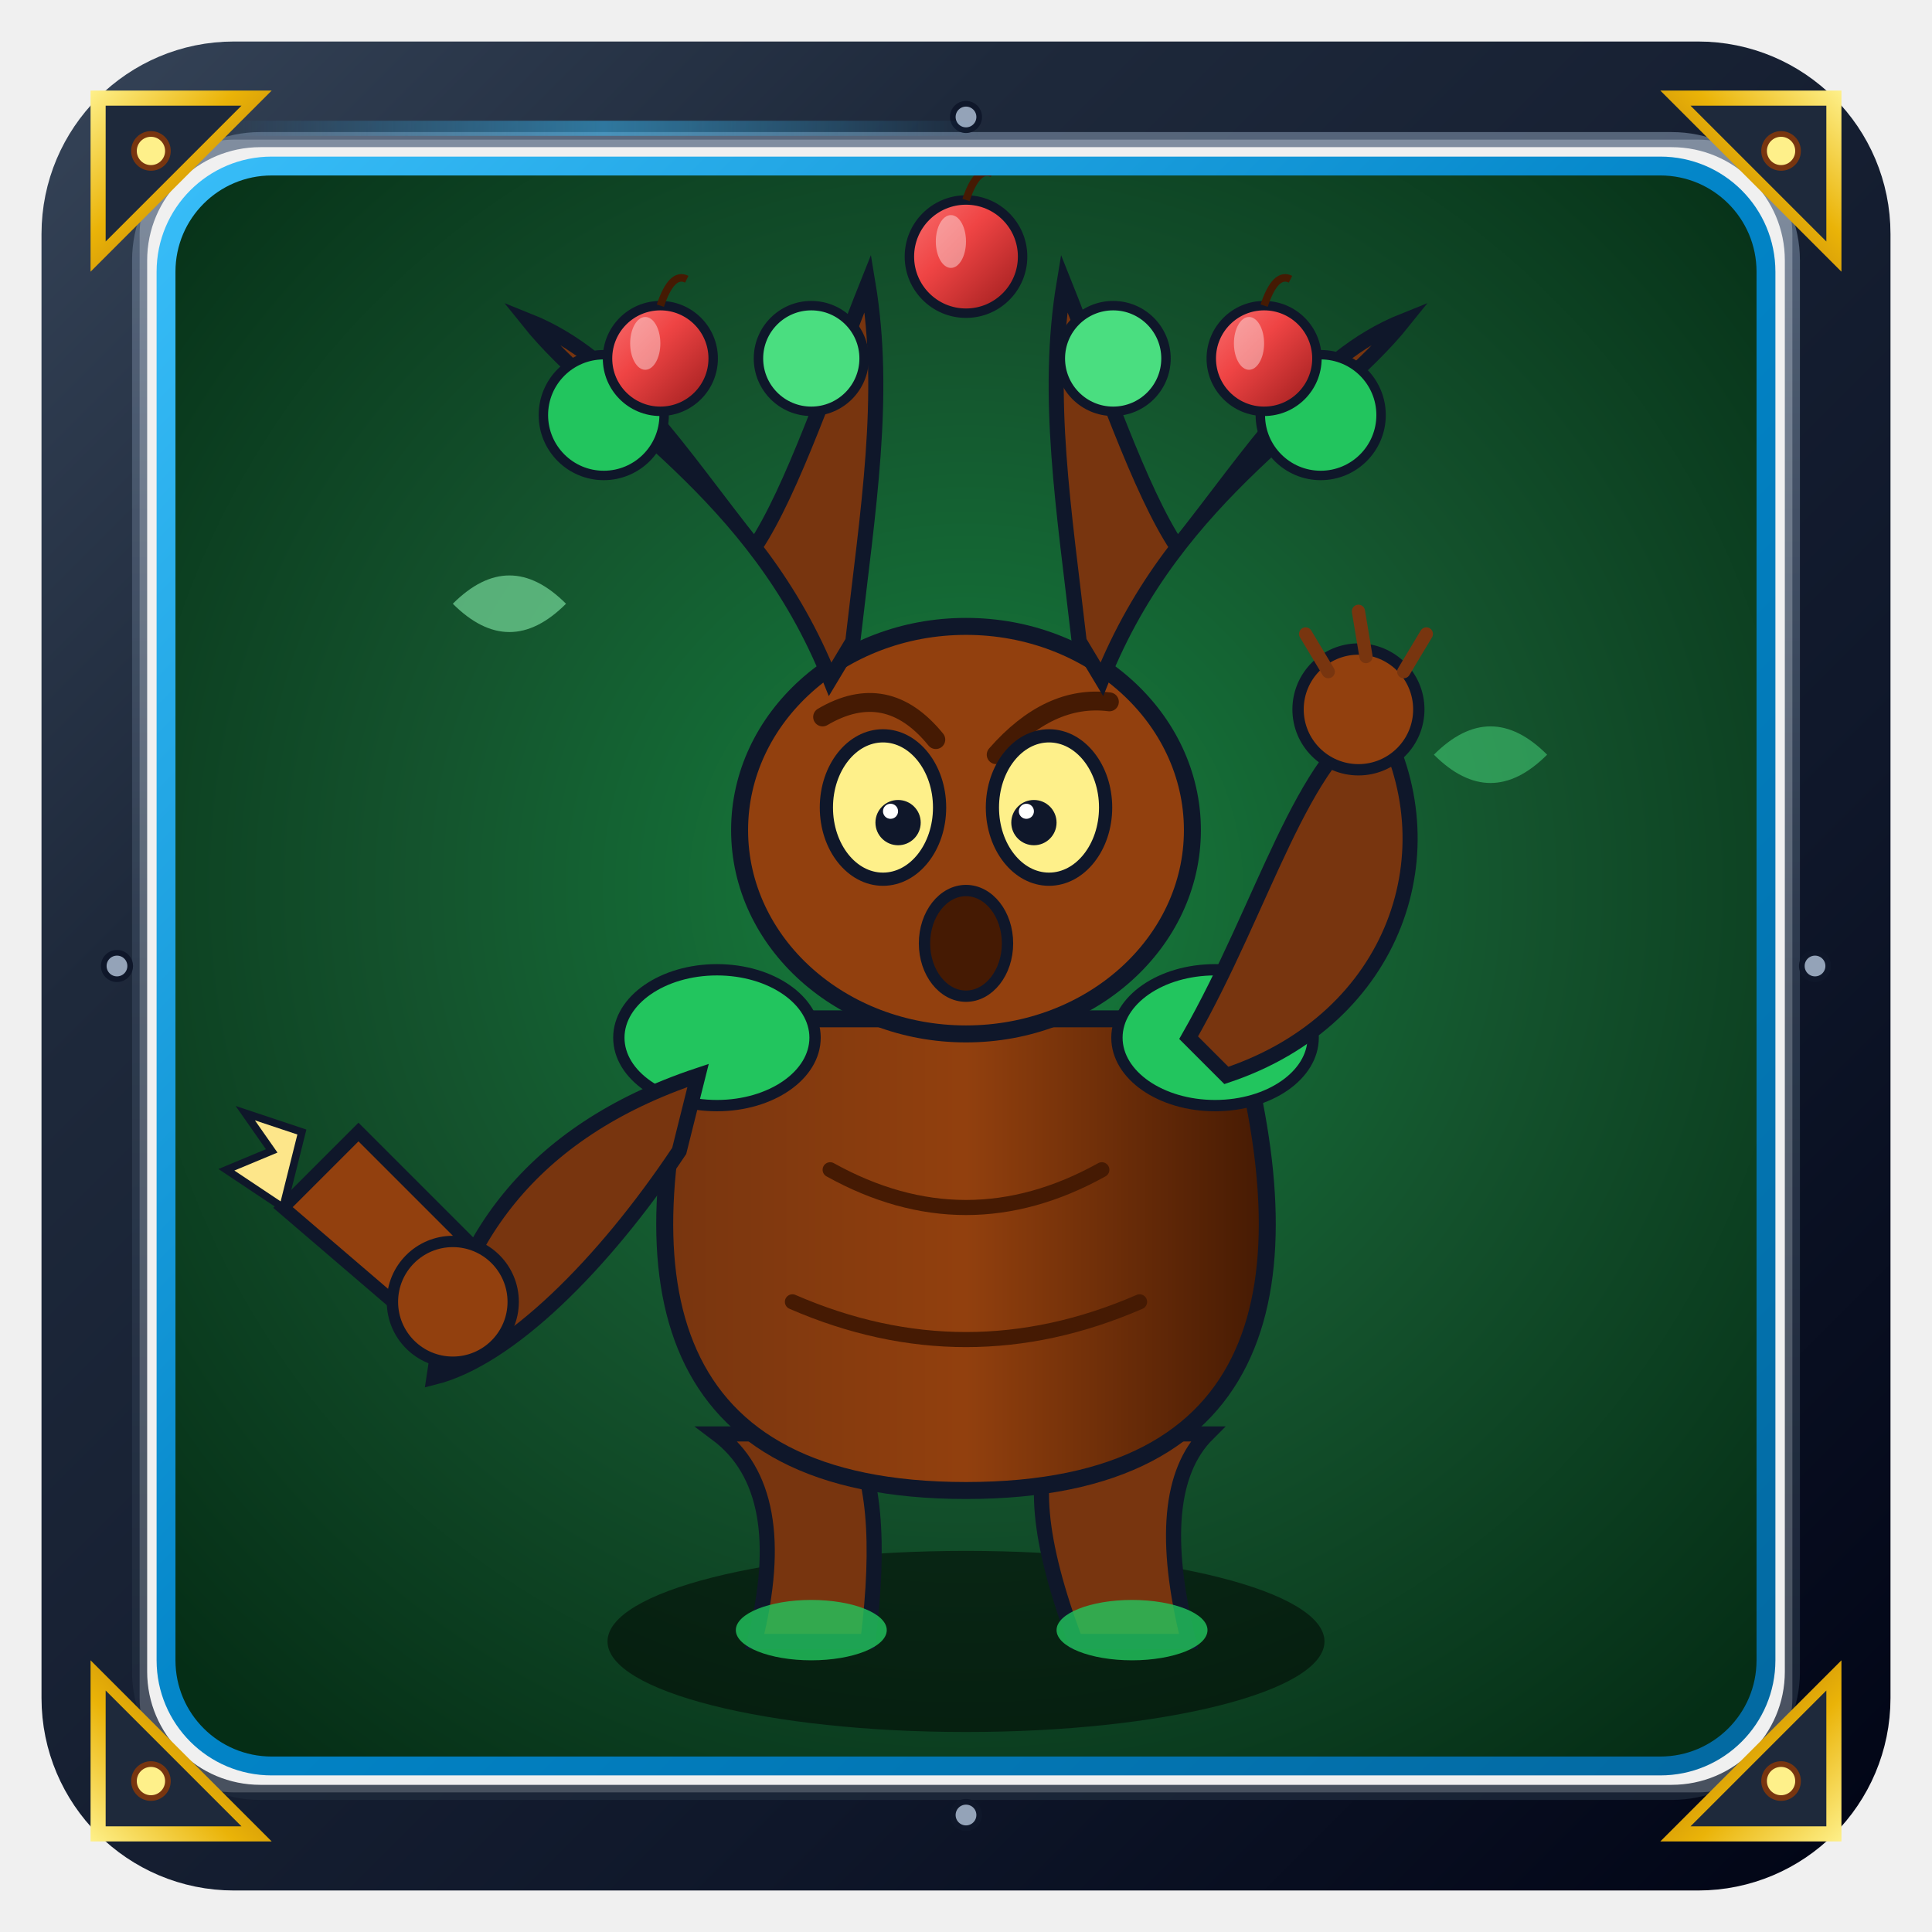
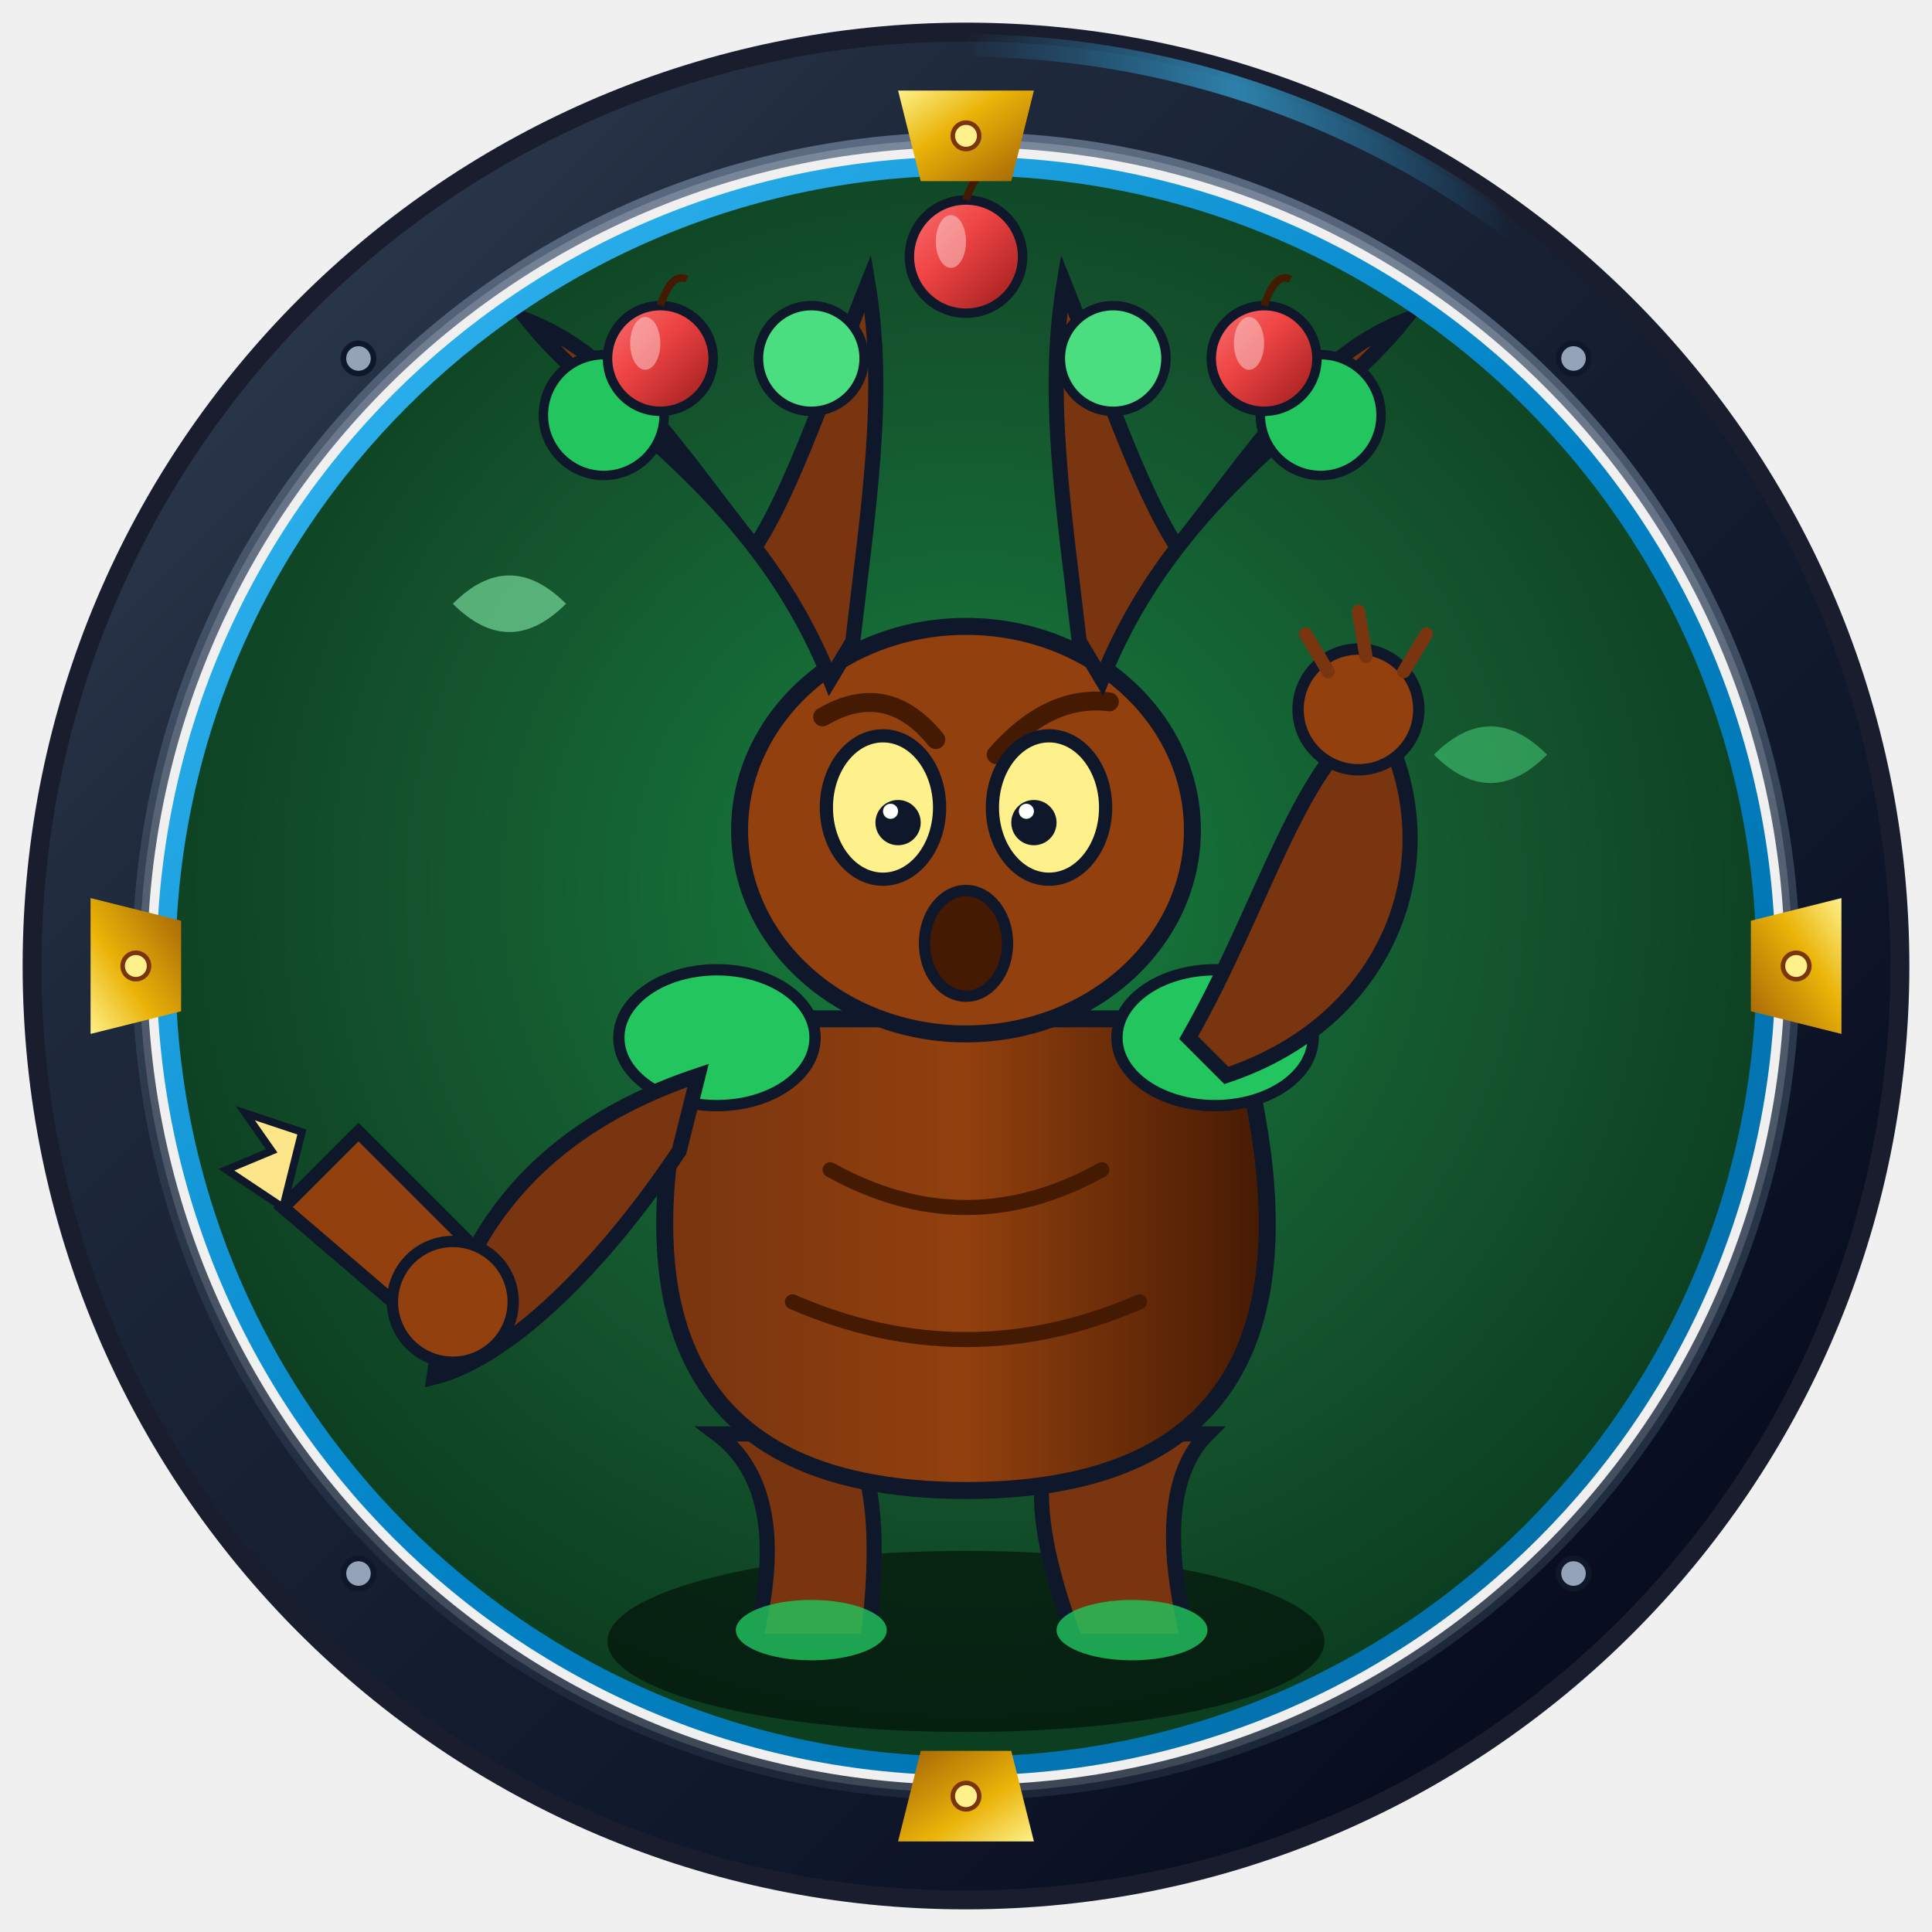
<svg xmlns="http://www.w3.org/2000/svg" viewBox="0 0 512 512" width="100%" height="100%">
  <defs>
    <linearGradient id="frameBevelGrad" x1="0%" y1="0%" x2="100%" y2="100%">
      <stop offset="0%" stop-color="#334155" />
      <stop offset="25%" stop-color="#1e293b" />
      <stop offset="70%" stop-color="#0f172a" />
      <stop offset="100%" stop-color="#020617" />
    </linearGradient>
    <linearGradient id="steelTrimGrad" x1="0%" y1="0%" x2="0%" y2="100%">
      <stop offset="0%" stop-color="#64748b" />
      <stop offset="50%" stop-color="#334155" />
      <stop offset="100%" stop-color="#1e293b" />
    </linearGradient>
    <linearGradient id="cyanNeonGrad" x1="0%" y1="0%" x2="100%" y2="100%">
      <stop offset="0%" stop-color="#38bdf8" />
      <stop offset="50%" stop-color="#0284c7" />
      <stop offset="100%" stop-color="#0369a1" />
    </linearGradient>
    <linearGradient id="goldPlateGrad" x1="0%" y1="0%" x2="100%" y2="100%">
      <stop offset="0%" stop-color="#fef08a" />
      <stop offset="40%" stop-color="#eab308" />
      <stop offset="100%" stop-color="#a16207" />
    </linearGradient>
    <linearGradient id="lightSweepGrad" x1="0%" y1="0%" x2="100%" y2="0%">
      <stop offset="0%" stop-color="rgba(56,189,248,0)" />
-       <stop offset="50%" stop-color="rgba(56,189,248,0.5)" />
+       <stop offset="50%" stop-color="rgba(56,189,248,0.6)" />
      <stop offset="100%" stop-color="rgba(56,189,248,0)" />
    </linearGradient>
    <clipPath id="avatarScreenClip">
-       <rect x="44" y="44" width="424" height="424" rx="28" />
+       <circle cx="256" cy="256" r="212" />
    </clipPath>
    <radialGradient id="treeForestBg" cx="50%" cy="45%" r="70%">
      <stop offset="0%" stop-color="#15803d" />
      <stop offset="50%" stop-color="#14532d" />
      <stop offset="100%" stop-color="#052e16" />
    </radialGradient>
    <linearGradient id="barkGrad" x1="0%" y1="0%" x2="100%" y2="0%">
      <stop offset="0%" stop-color="#78350f" />
      <stop offset="50%" stop-color="#92400e" />
      <stop offset="100%" stop-color="#451a03" />
    </linearGradient>
    <linearGradient id="appleGrad" x1="0%" y1="0%" x2="100%" y2="100%">
      <stop offset="0%" stop-color="#f87171" />
      <stop offset="40%" stop-color="#ef4444" />
      <stop offset="100%" stop-color="#991b1b" />
    </linearGradient>
  </defs>
  <style>
    /* Frame continuous subtle animations */
    @keyframes framePulse {
-       0%, 100% { stroke-opacity: 0.6; filter: drop-shadow(0 0 6px rgba(56,189,248,0.3)); }
-       50% { stroke-opacity: 1; filter: drop-shadow(0 0 14px rgba(56,189,248,0.8)); }
-     }
-     @keyframes sweepMove {
-       0% { transform: translateX(-400px); }
-       50%, 100% { transform: translateX(500px); }
+       0%, 100% { stroke-opacity: 0.6; filter: drop-shadow(0 0 6px rgba(56,189,248,0.35)); }
+       50% { stroke-opacity: 1; filter: drop-shadow(0 0 16px rgba(56,189,248,0.85)); }
+     }
+     @keyframes sweepRotate {
+       0% { transform: rotate(0deg); }
+       100% { transform: rotate(360deg); }
    }
    .frame-neon-glow {
      animation: framePulse 4s ease-in-out infinite;
    }
    .frame-sweep-line {
-       animation: sweepMove 6s ease-in-out infinite;
+       transform-origin: 256px 256px;
+       animation: sweepRotate 12s linear infinite;
    }
  </style>
  <g clip-path="url(#avatarScreenClip)">
    <style>
      @keyframes headScratchAnim {
        0%, 100% { transform: rotate(0deg); }
        30% { transform: rotate(-18deg) translateY(-8px); }
        60% { transform: rotate(-5deg) translateY(-2px); }
        80% { transform: rotate(-15deg) translateY(-6px); }
      }
      @keyframes apple1Bounce {
        0%, 100% { transform: translateY(0); }
        50% { transform: translateY(-34px); }
      }
      @keyframes apple2Bounce {
        0%, 100% { transform: translateY(0); }
        50% { transform: translateY(-42px); }
      }
      @keyframes apple3Bounce {
        0%, 100% { transform: translateY(0); }
        50% { transform: translateY(-28px); }
      }
      @keyframes treeBreathe {
        0%, 100% { transform: scale(1, 1); }
        50% { transform: scale(1.02, 0.98); }
      }
      @keyframes leafFlutter {
        0%, 100% { transform: rotate(0deg); }
        50% { transform: rotate(15deg) translateX(4px); }
      }
      .tree-actor { transform-origin: 256px 420px; animation: treeBreathe 3s ease-in-out infinite; }
      .scratch-arm { transform-origin: 320px 290px; animation: headScratchAnim 2s ease-in-out infinite; }
      .apple-1 { animation: apple1Bounce 1.6s cubic-bezier(0.25, 0.46, 0.45, 0.94) infinite; }
      .apple-2 { animation: apple2Bounce 1.6s 0.5s cubic-bezier(0.25, 0.46, 0.45, 0.94) infinite; }
      .apple-3 { animation: apple3Bounce 1.6s 1s cubic-bezier(0.25, 0.46, 0.45, 0.94) infinite; }
      .leaf-mote { transform-origin: center; animation: leafFlutter 2.5s ease-in-out infinite; }
    </style>
    <g id="background">
      <rect x="44" y="44" width="424" height="424" fill="url(#treeForestBg)" />
      <path d="M120 160 Q135 145 150 160 Q135 175 120 160 Z" fill="#86efac" opacity="0.6" class="leaf-mote" />
      <path d="M380 200 Q395 185 410 200 Q395 215 380 200 Z" fill="#4ade80" opacity="0.5" class="leaf-mote" style="animation-delay: 1.2s;" />
    </g>
    <g id="character-shadow">
      <ellipse cx="256" cy="435" rx="95" ry="24" fill="#000" opacity="0.5" />
    </g>
    <g id="character-animation" class="tree-actor">
      <g id="character-legs">
        <path d="M190 380 Q210 395 200 435 L230 435 Q235 395 225 380 Z" fill="#78350f" stroke="#0f172a" stroke-width="4" />
        <path d="M280 380 Q270 395 285 435 L315 435 Q305 395 320 380 Z" fill="#78350f" stroke="#0f172a" stroke-width="4" />
        <ellipse cx="215" cy="432" rx="20" ry="8" fill="#22c55e" opacity="0.8" />
        <ellipse cx="300" cy="432" rx="20" ry="8" fill="#22c55e" opacity="0.8" />
      </g>
      <g id="character-body">
        <path d="M185 270 C165 340 175 395 256 395 C337 395 347 340 327 270 Z" fill="url(#barkGrad)" stroke="#0f172a" stroke-width="4.5" />
        <path d="M220 310 Q256 330 292 310" stroke="#451a03" stroke-width="4" fill="none" stroke-linecap="round" />
        <path d="M210 345 Q256 365 302 345" stroke="#451a03" stroke-width="4" fill="none" stroke-linecap="round" />
        <ellipse cx="190" cy="275" rx="26" ry="18" fill="#22c55e" stroke="#0f172a" stroke-width="3" />
        <ellipse cx="322" cy="275" rx="26" ry="18" fill="#22c55e" stroke="#0f172a" stroke-width="3" />
      </g>
      <g id="character-head">
        <ellipse cx="256" cy="220" rx="60" ry="54" fill="#92400e" stroke="#0f172a" stroke-width="4.5" />
        <path d="M218 190 Q235 180 248 196" stroke="#451a03" stroke-width="5" fill="none" stroke-linecap="round" />
        <path d="M264 200 Q278 184 294 186" stroke="#451a03" stroke-width="5" fill="none" stroke-linecap="round" />
        <g id="character-eyes">
          <ellipse cx="234" cy="214" rx="15" ry="19" fill="#fef08a" stroke="#0f172a" stroke-width="3.5" />
          <ellipse cx="278" cy="214" rx="15" ry="19" fill="#fef08a" stroke="#0f172a" stroke-width="3.5" />
          <circle cx="238" cy="218" r="6" fill="#0f172a" />
          <circle cx="274" cy="218" r="6" fill="#0f172a" />
          <circle cx="236" cy="215" r="2" fill="#fff" />
          <circle cx="272" cy="215" r="2" fill="#fff" />
        </g>
        <ellipse cx="256" cy="250" rx="11" ry="14" fill="#451a03" stroke="#0f172a" stroke-width="3" />
        <path d="M220 180 C200 130 160 110 140 85 C165 95 180 120 200 145 C210 130 220 100 230 75 C235 105 230 135 226 170 Z" fill="#78350f" stroke="#0f172a" stroke-width="4" />
        <path d="M292 180 C312 130 352 110 372 85 C347 95 332 120 312 145 C302 130 292 100 282 75 C277 105 282 135 286 170 Z" fill="#78350f" stroke="#0f172a" stroke-width="4" />
        <circle cx="160" cy="110" r="16" fill="#22c55e" stroke="#0f172a" stroke-width="2.5" />
        <circle cx="215" cy="95" r="14" fill="#4ade80" stroke="#0f172a" stroke-width="2.5" />
        <circle cx="350" cy="110" r="16" fill="#22c55e" stroke="#0f172a" stroke-width="2.5" />
        <circle cx="295" cy="95" r="14" fill="#4ade80" stroke="#0f172a" stroke-width="2.5" />
      </g>
      <g id="character-effects">
        <g class="apple-1">
          <circle cx="175" cy="95" r="14" fill="url(#appleGrad)" stroke="#0f172a" stroke-width="2.5" />
          <path d="M175 81 Q178 72 182 74" stroke="#451a03" stroke-width="2" fill="none" />
          <ellipse cx="171" cy="91" rx="4" ry="7" fill="#fff" opacity="0.4" />
        </g>
        <g class="apple-2">
          <circle cx="256" cy="68" r="15" fill="url(#appleGrad)" stroke="#0f172a" stroke-width="2.5" />
          <path d="M256 53 Q259 44 263 46" stroke="#451a03" stroke-width="2" fill="none" />
          <ellipse cx="252" cy="64" rx="4" ry="7" fill="#fff" opacity="0.4" />
        </g>
        <g class="apple-3">
          <circle cx="335" cy="95" r="14" fill="url(#appleGrad)" stroke="#0f172a" stroke-width="2.5" />
          <path d="M335 81 Q338 72 342 74" stroke="#451a03" stroke-width="2" fill="none" />
          <ellipse cx="331" cy="91" rx="4" ry="7" fill="#fff" opacity="0.4" />
        </g>
      </g>
      <g id="character-weapon">
        <path d="M185 285 C140 300 120 330 115 365 C135 360 160 335 180 305 Z" fill="#78350f" stroke="#0f172a" stroke-width="4" />
        <path d="M110 350 L75 320 L95 300 L130 335 Z" fill="#92400e" stroke="#0f172a" stroke-width="3.5" />
        <polygon points="75,320 60,310 72,305 65,295 80,300" fill="#fde68a" stroke="#0f172a" stroke-width="2" />
        <circle cx="120" cy="345" r="16" fill="#92400e" stroke="#0f172a" stroke-width="3" />
      </g>
      <g id="character-arms" class="scratch-arm">
        <path d="M325 285 C370 270 385 225 365 190 C345 200 335 240 315 275 Z" fill="#78350f" stroke="#0f172a" stroke-width="4" />
        <circle cx="360" cy="188" r="16" fill="#92400e" stroke="#0f172a" stroke-width="3" />
        <line x1="352" y1="178" x2="346" y2="168" stroke="#78350f" stroke-width="3.5" stroke-linecap="round" />
        <line x1="362" y1="174" x2="360" y2="162" stroke="#78350f" stroke-width="3.5" stroke-linecap="round" />
        <line x1="372" y1="178" x2="378" y2="168" stroke="#78350f" stroke-width="3.5" stroke-linecap="round" />
      </g>
    </g>
  </g>
  <g id="frame">
-     <rect x="18" y="18" width="476" height="476" rx="42" fill="none" stroke="#020617" stroke-width="12" opacity="0.9" />
-     <rect x="24" y="24" width="464" height="464" rx="38" fill="none" stroke="url(#frameBevelGrad)" stroke-width="26" />
-     <rect x="37" y="37" width="438" height="438" rx="32" fill="none" stroke="url(#steelTrimGrad)" stroke-width="4" opacity="0.8" />
-     <rect x="44" y="44" width="424" height="424" rx="28" fill="none" stroke="url(#cyanNeonGrad)" stroke-width="5" class="frame-neon-glow" />
-     <g transform="translate(24, 24)">
-       <polygon points="0,0 48,0 24,24 0,48" fill="url(#goldPlateGrad)" />
-       <polygon points="4,4 40,4 20,24 4,40" fill="#1e293b" />
-       <circle cx="16" cy="16" r="4.5" fill="#fef08a" stroke="#78350f" stroke-width="1.5" />
-     </g>
-     <g transform="translate(488, 24) scale(-1, 1)">
-       <polygon points="0,0 48,0 24,24 0,48" fill="url(#goldPlateGrad)" />
-       <polygon points="4,4 40,4 20,24 4,40" fill="#1e293b" />
-       <circle cx="16" cy="16" r="4.5" fill="#fef08a" stroke="#78350f" stroke-width="1.5" />
-     </g>
-     <g transform="translate(24, 488) scale(1, -1)">
-       <polygon points="0,0 48,0 24,24 0,48" fill="url(#goldPlateGrad)" />
-       <polygon points="4,4 40,4 20,24 4,40" fill="#1e293b" />
-       <circle cx="16" cy="16" r="4.5" fill="#fef08a" stroke="#78350f" stroke-width="1.5" />
-     </g>
-     <g transform="translate(488, 488) scale(-1, -1)">
-       <polygon points="0,0 48,0 24,24 0,48" fill="url(#goldPlateGrad)" />
-       <polygon points="4,4 40,4 20,24 4,40" fill="#1e293b" />
-       <circle cx="16" cy="16" r="4.5" fill="#fef08a" stroke="#78350f" stroke-width="1.5" />
-     </g>
-     <circle cx="256" cy="31" r="3.5" fill="#94a3b8" stroke="#0f172a" stroke-width="1.5" />
-     <circle cx="256" cy="481" r="3.5" fill="#94a3b8" stroke="#0f172a" stroke-width="1.5" />
-     <circle cx="31" cy="256" r="3.5" fill="#94a3b8" stroke="#0f172a" stroke-width="1.5" />
-     <circle cx="481" cy="256" r="3.5" fill="#94a3b8" stroke="#0f172a" stroke-width="1.5" />
-     <rect x="60" y="32" width="200" height="4" fill="url(#lightSweepGrad)" class="frame-sweep-line" />
+     <circle cx="256" cy="256" r="244" fill="none" stroke="#020617" stroke-width="12" opacity="0.9" />
+     <circle cx="256" cy="256" r="232" fill="none" stroke="url(#frameBevelGrad)" stroke-width="26" />
+     <circle cx="256" cy="256" r="219" fill="none" stroke="url(#steelTrimGrad)" stroke-width="4" opacity="0.85" />
+     <circle cx="256" cy="256" r="212" fill="none" stroke="url(#cyanNeonGrad)" stroke-width="5" class="frame-neon-glow" />
+     <g transform="translate(256, 24)">
+       <path d="M -18 0 L 18 0 L 12 24 L -12 24 Z" fill="url(#goldPlateGrad)" />
+       <circle cx="0" cy="12" r="3.5" fill="#fef08a" stroke="#78350f" stroke-width="1.2" />
+     </g>
+     <g transform="translate(488, 256) rotate(90)">
+       <path d="M -18 0 L 18 0 L 12 24 L -12 24 Z" fill="url(#goldPlateGrad)" />
+       <circle cx="0" cy="12" r="3.5" fill="#fef08a" stroke="#78350f" stroke-width="1.2" />
+     </g>
+     <g transform="translate(256, 488) rotate(180)">
+       <path d="M -18 0 L 18 0 L 12 24 L -12 24 Z" fill="url(#goldPlateGrad)" />
+       <circle cx="0" cy="12" r="3.5" fill="#fef08a" stroke="#78350f" stroke-width="1.2" />
+     </g>
+     <g transform="translate(24, 256) rotate(270)">
+       <path d="M -18 0 L 18 0 L 12 24 L -12 24 Z" fill="url(#goldPlateGrad)" />
+       <circle cx="0" cy="12" r="3.5" fill="#fef08a" stroke="#78350f" stroke-width="1.2" />
+     </g>
+     <circle cx="95" cy="95" r="4" fill="#94a3b8" stroke="#0f172a" stroke-width="1.5" />
+     <circle cx="417" cy="95" r="4" fill="#94a3b8" stroke="#0f172a" stroke-width="1.5" />
+     <circle cx="95" cy="417" r="4" fill="#94a3b8" stroke="#0f172a" stroke-width="1.5" />
+     <circle cx="417" cy="417" r="4" fill="#94a3b8" stroke="#0f172a" stroke-width="1.5" />
+     <g class="frame-sweep-line">
+       <path d="M 256 12 A 244 244 0 0 1 400 60" fill="none" stroke="url(#lightSweepGrad)" stroke-width="6" stroke-linecap="round" />
+     </g>
  </g>
</svg>
